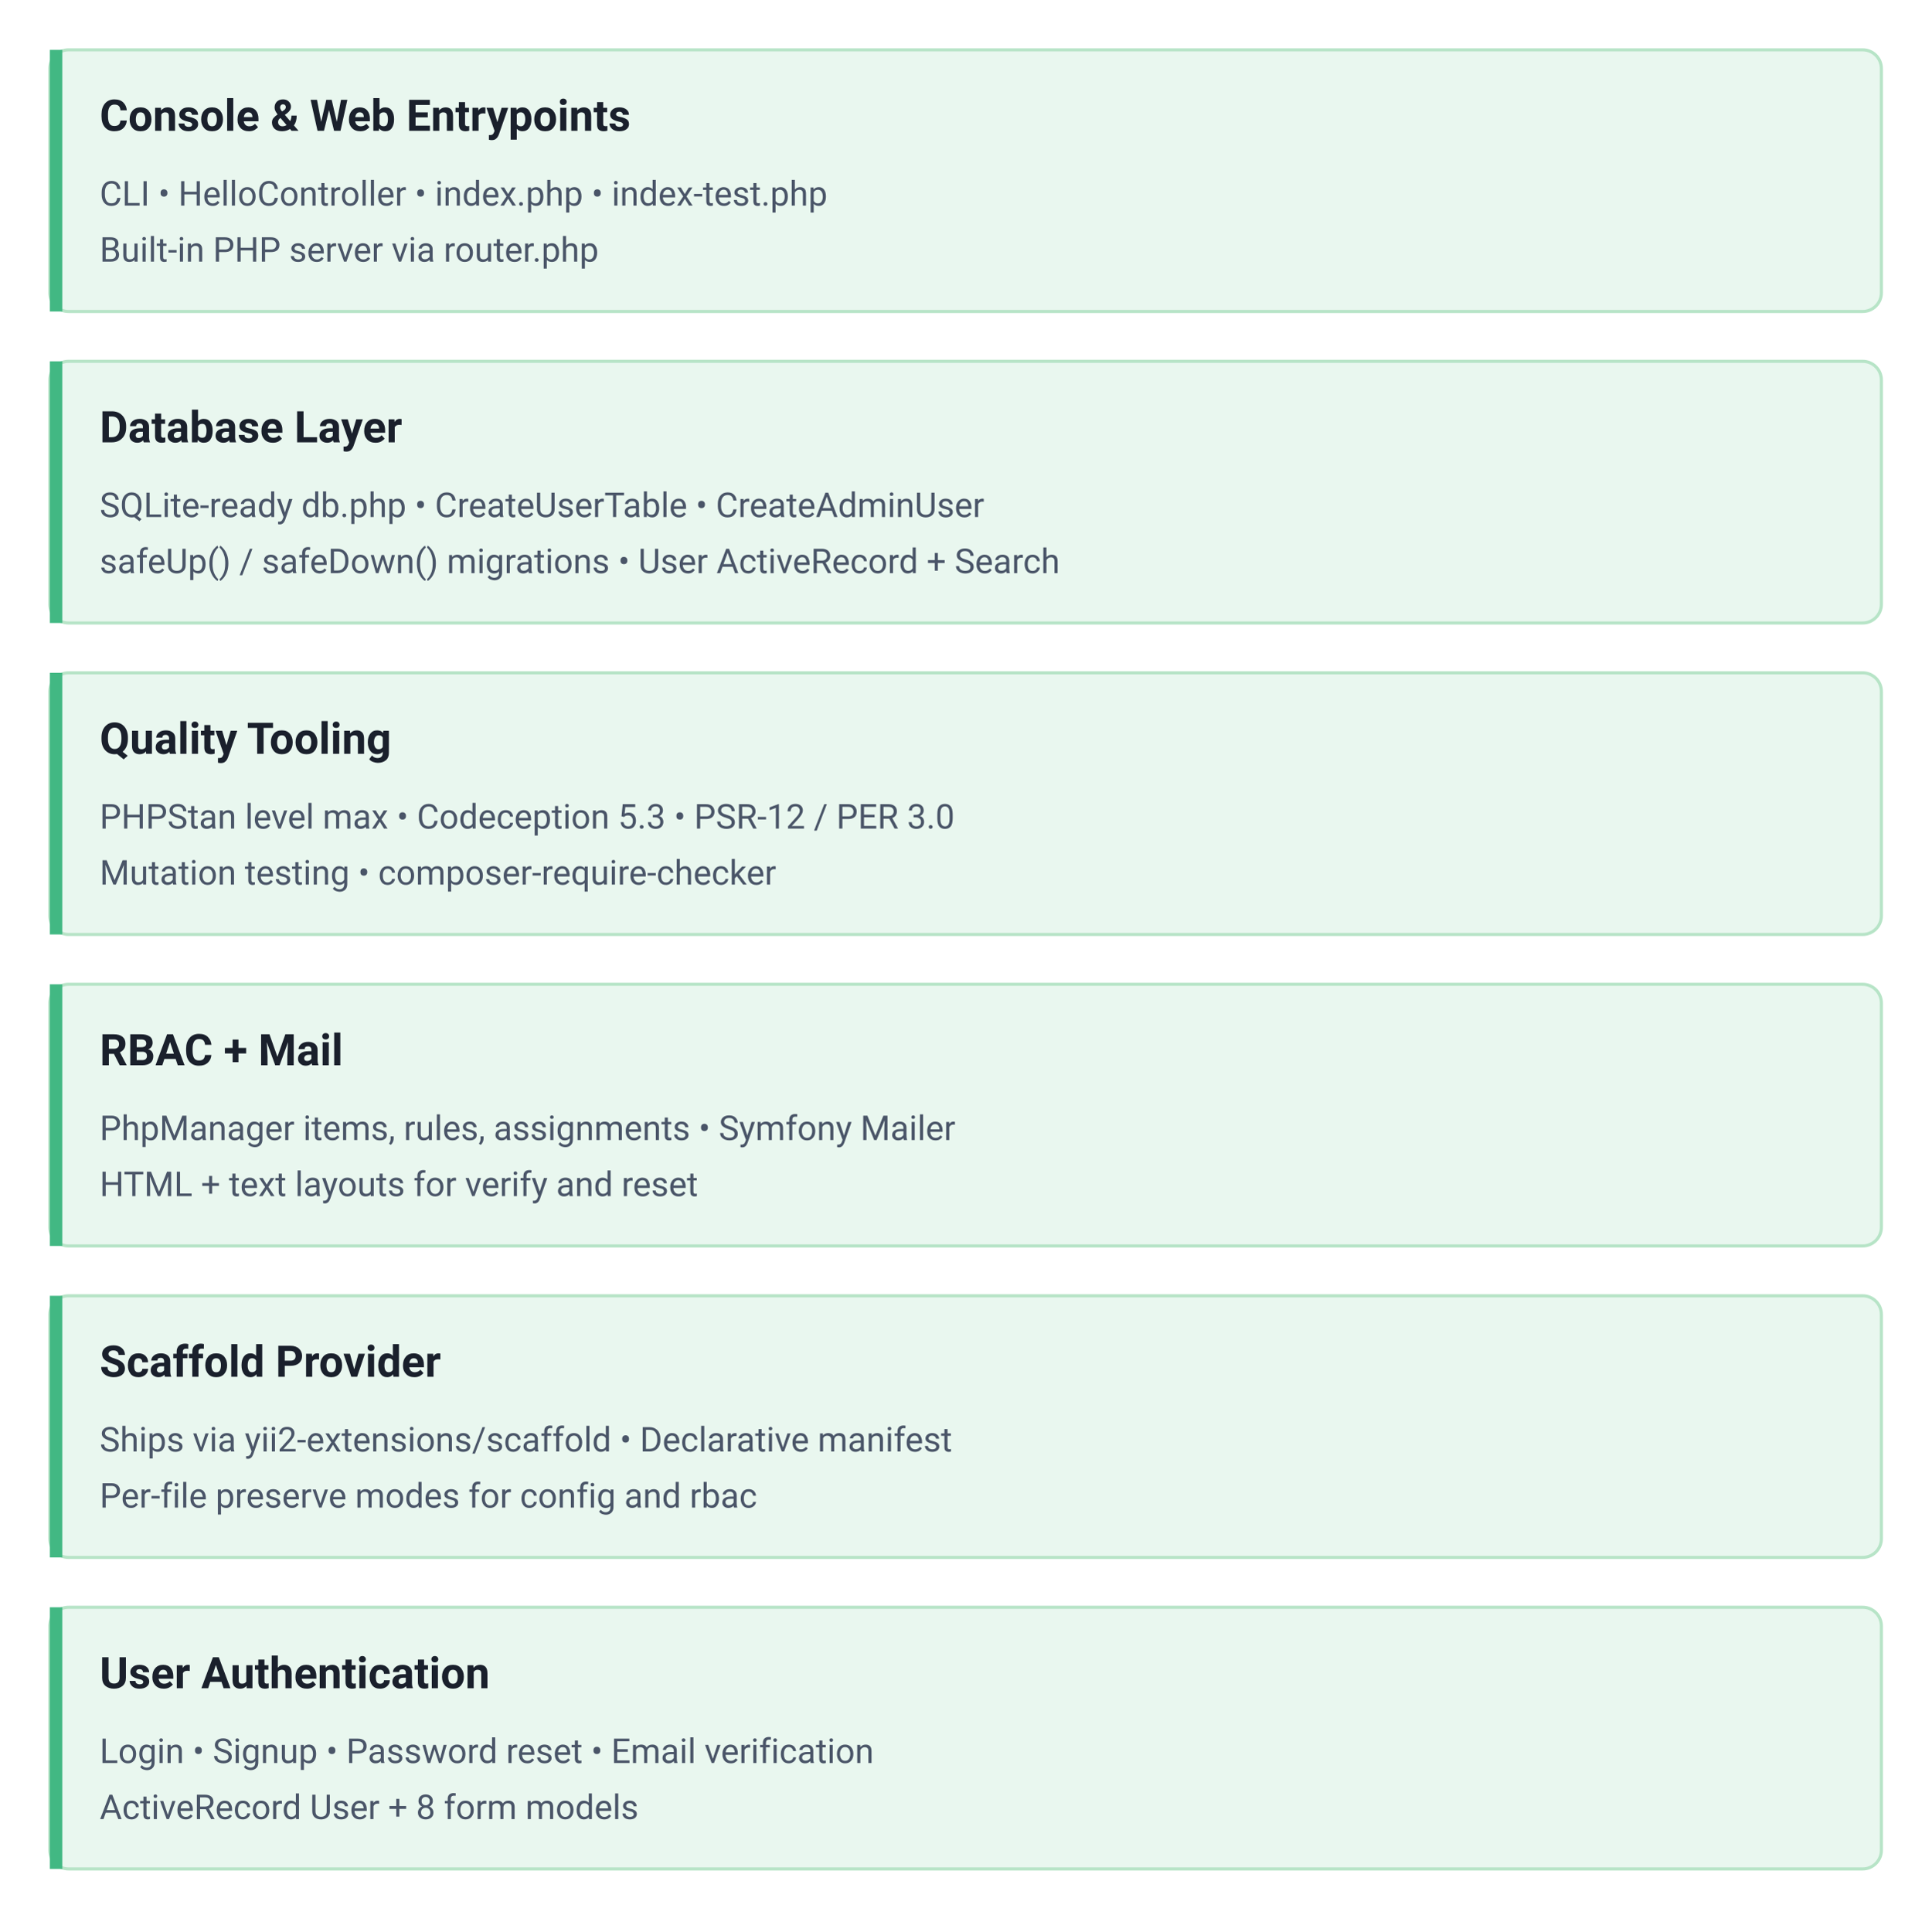
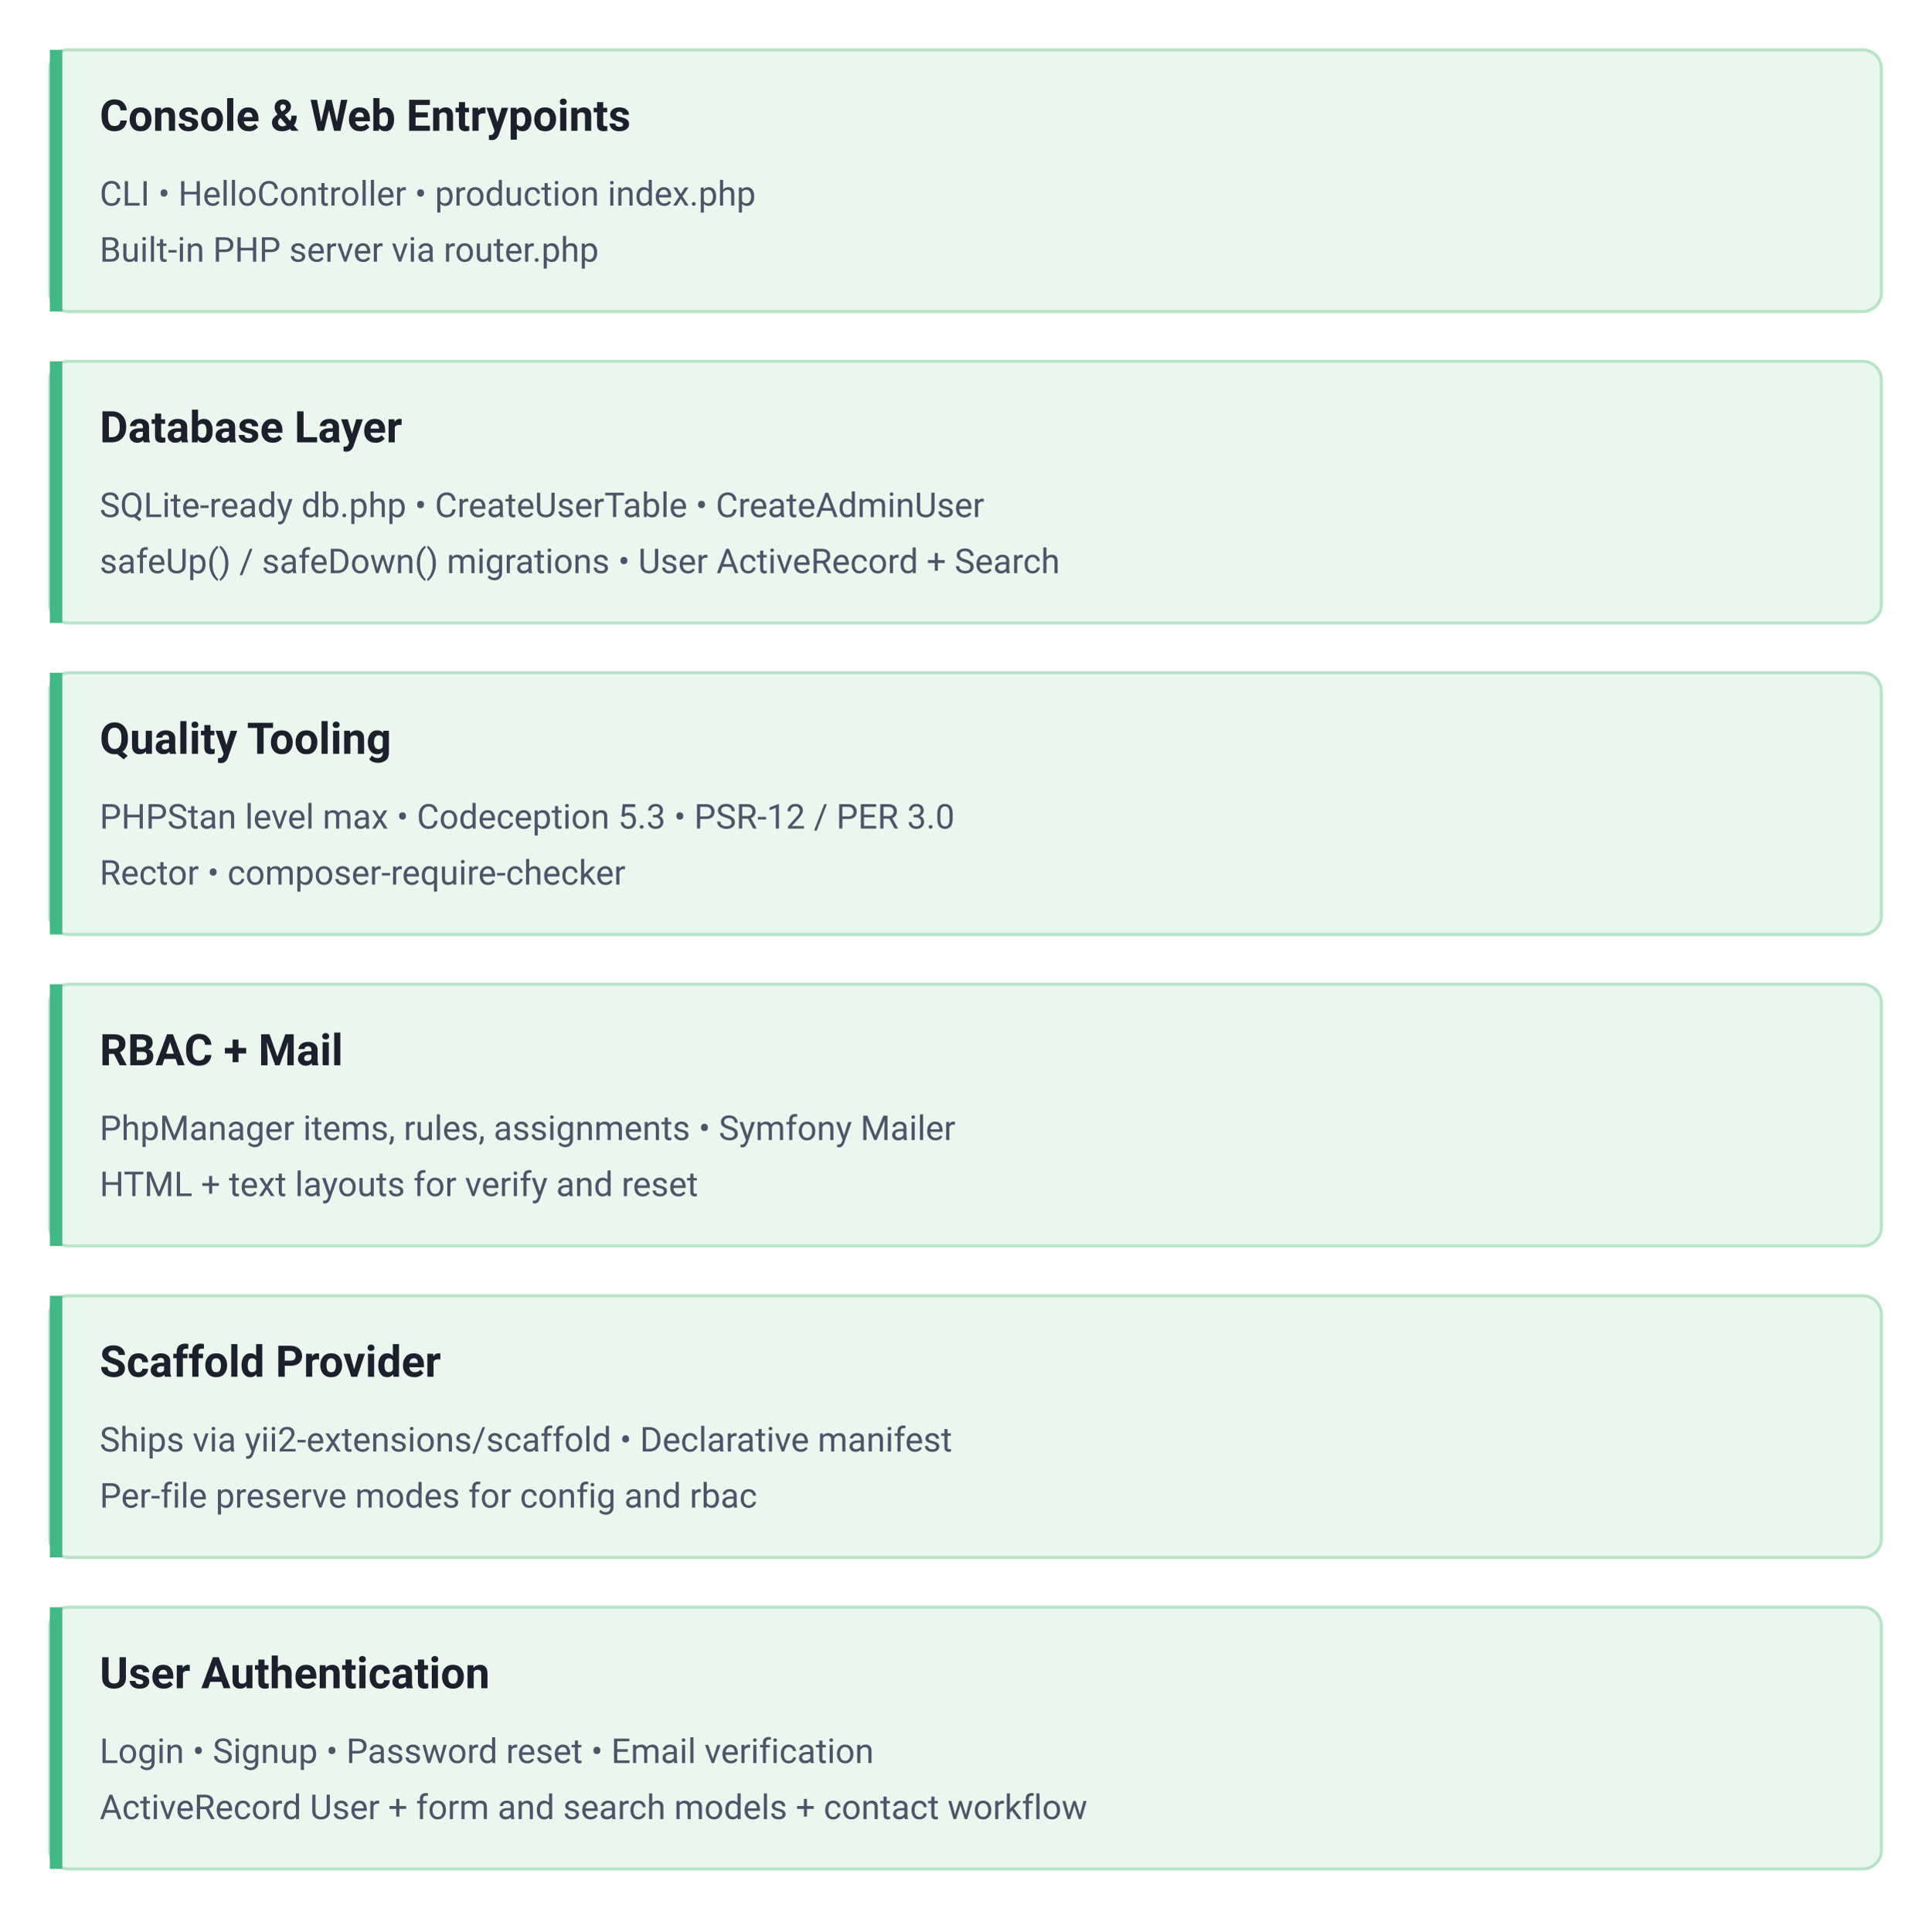
<svg xmlns="http://www.w3.org/2000/svg" viewBox="0 0 620 620" width="100%" height="580">
  <style>
        text { font-family: -apple-system, BlinkMacSystemFont, "Segoe UI", Roboto, Helvetica, Arial, sans-serif; }
        .box-bg { fill: #e9f7ef; stroke: #b7e4c7; stroke-width: 1; }
        .title { font-weight: 700; font-size: 14px; fill: #1a202c; }
        .content { font-size: 11px; fill: #4a5568; }
    </style>
  <g>
    <rect class="box-bg" x="16" y="16" width="588" height="84" rx="6" />
    <rect x="16" y="16" width="4" height="84" fill="#42b883" />
    <text class="title" x="32" y="42">Console &amp; Web Entrypoints</text>
-     <text class="content" x="32" y="66">CLI • HelloController • index.php • index-test.php</text>
+     <text class="content" x="32" y="66">CLI • HelloController • production index.php</text>
    <text class="content" x="32" y="84">Built-in PHP server via router.php</text>
  </g>
  <g>
    <rect class="box-bg" x="16" y="116" width="588" height="84" rx="6" />
    <rect x="16" y="116" width="4" height="84" fill="#42b883" />
    <text class="title" x="32" y="142">Database Layer</text>
    <text class="content" x="32" y="166">SQLite-ready db.php • CreateUserTable • CreateAdminUser</text>
    <text class="content" x="32" y="184">safeUp() / safeDown() migrations • User ActiveRecord + Search</text>
  </g>
  <g>
    <rect class="box-bg" x="16" y="216" width="588" height="84" rx="6" />
    <rect x="16" y="216" width="4" height="84" fill="#42b883" />
    <text class="title" x="32" y="242">Quality Tooling</text>
    <text class="content" x="32" y="266">PHPStan level max • Codeception 5.3 • PSR-12 / PER 3.0</text>
-     <text class="content" x="32" y="284">Mutation testing • composer-require-checker</text>
+     <text class="content" x="32" y="284">Rector • composer-require-checker</text>
  </g>
  <g>
    <rect class="box-bg" x="16" y="316" width="588" height="84" rx="6" />
    <rect x="16" y="316" width="4" height="84" fill="#42b883" />
    <text class="title" x="32" y="342">RBAC + Mail</text>
    <text class="content" x="32" y="366">PhpManager items, rules, assignments • Symfony Mailer</text>
    <text class="content" x="32" y="384">HTML + text layouts for verify and reset</text>
  </g>
  <g>
    <rect class="box-bg" x="16" y="416" width="588" height="84" rx="6" />
    <rect x="16" y="416" width="4" height="84" fill="#42b883" />
    <text class="title" x="32" y="442">Scaffold Provider</text>
    <text class="content" x="32" y="466">Ships via yii2-extensions/scaffold • Declarative manifest</text>
    <text class="content" x="32" y="484">Per-file preserve modes for config and rbac</text>
  </g>
  <g>
    <rect class="box-bg" x="16" y="516" width="588" height="84" rx="6" />
    <rect x="16" y="516" width="4" height="84" fill="#42b883" />
    <text class="title" x="32" y="542">User Authentication</text>
    <text class="content" x="32" y="566">Login • Signup • Password reset • Email verification</text>
-     <text class="content" x="32" y="584">ActiveRecord User + 8 form models</text>
+     <text class="content" x="32" y="584">ActiveRecord User + form and search models + contact workflow</text>
  </g>
</svg>
